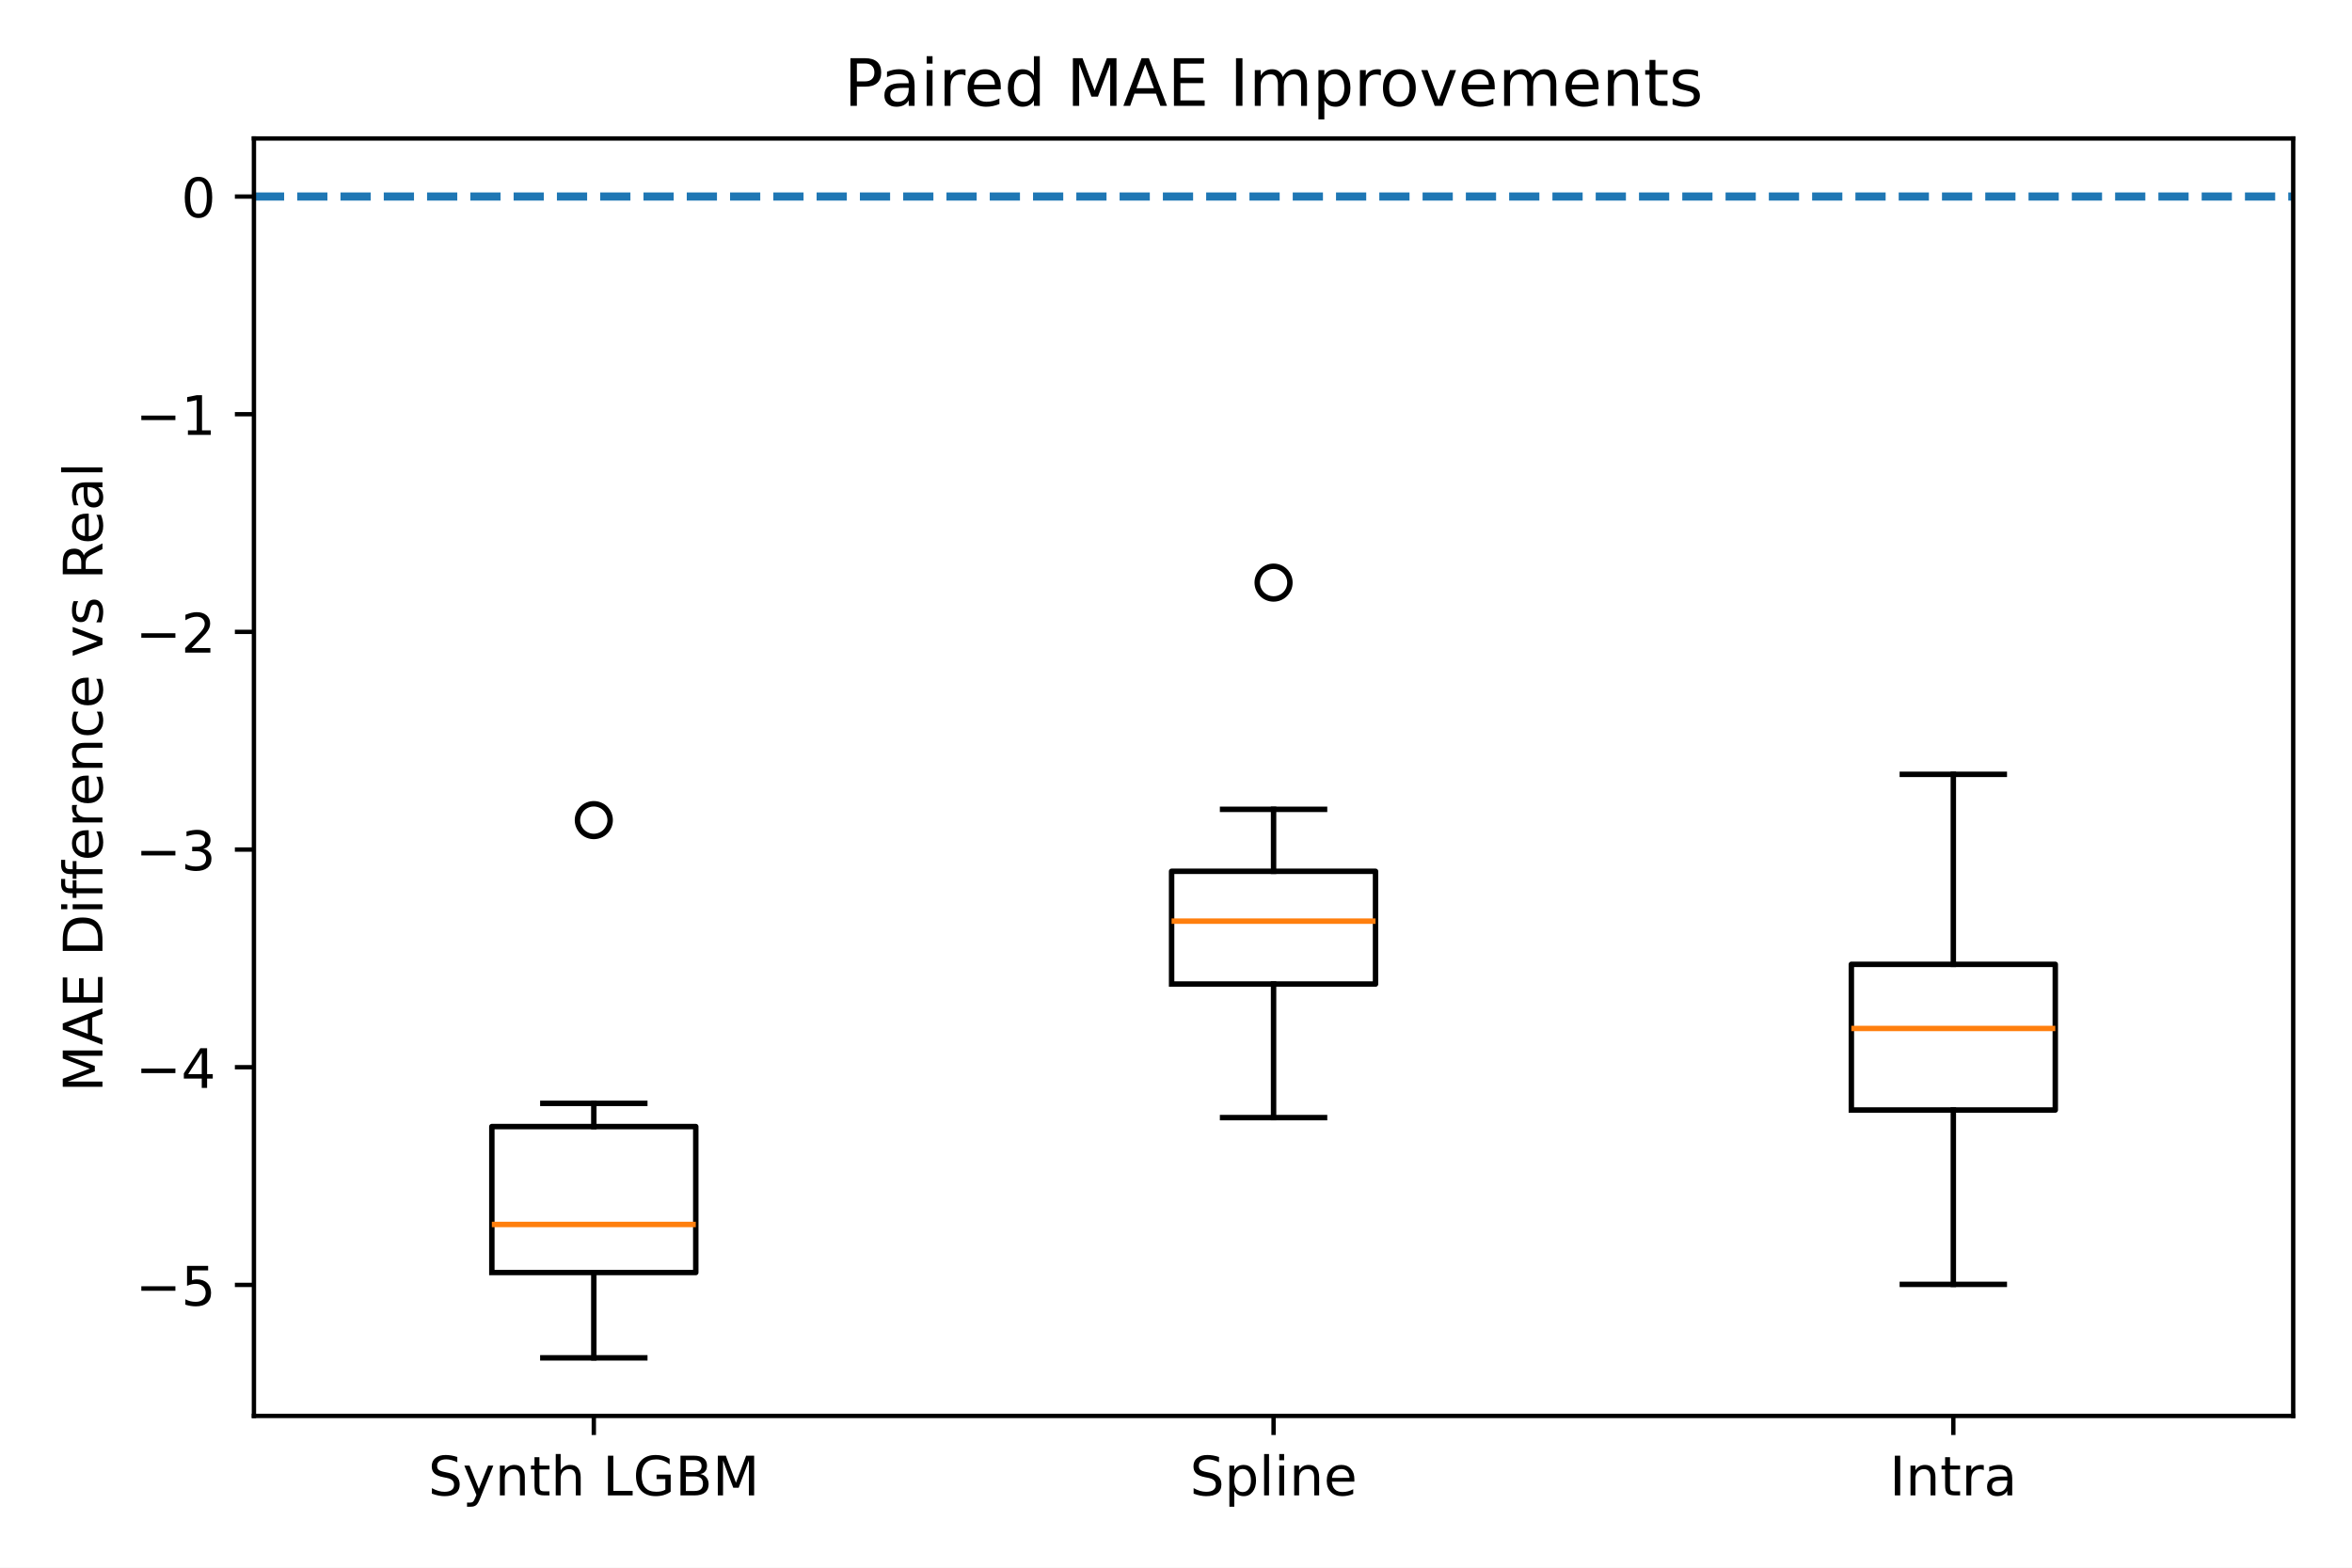
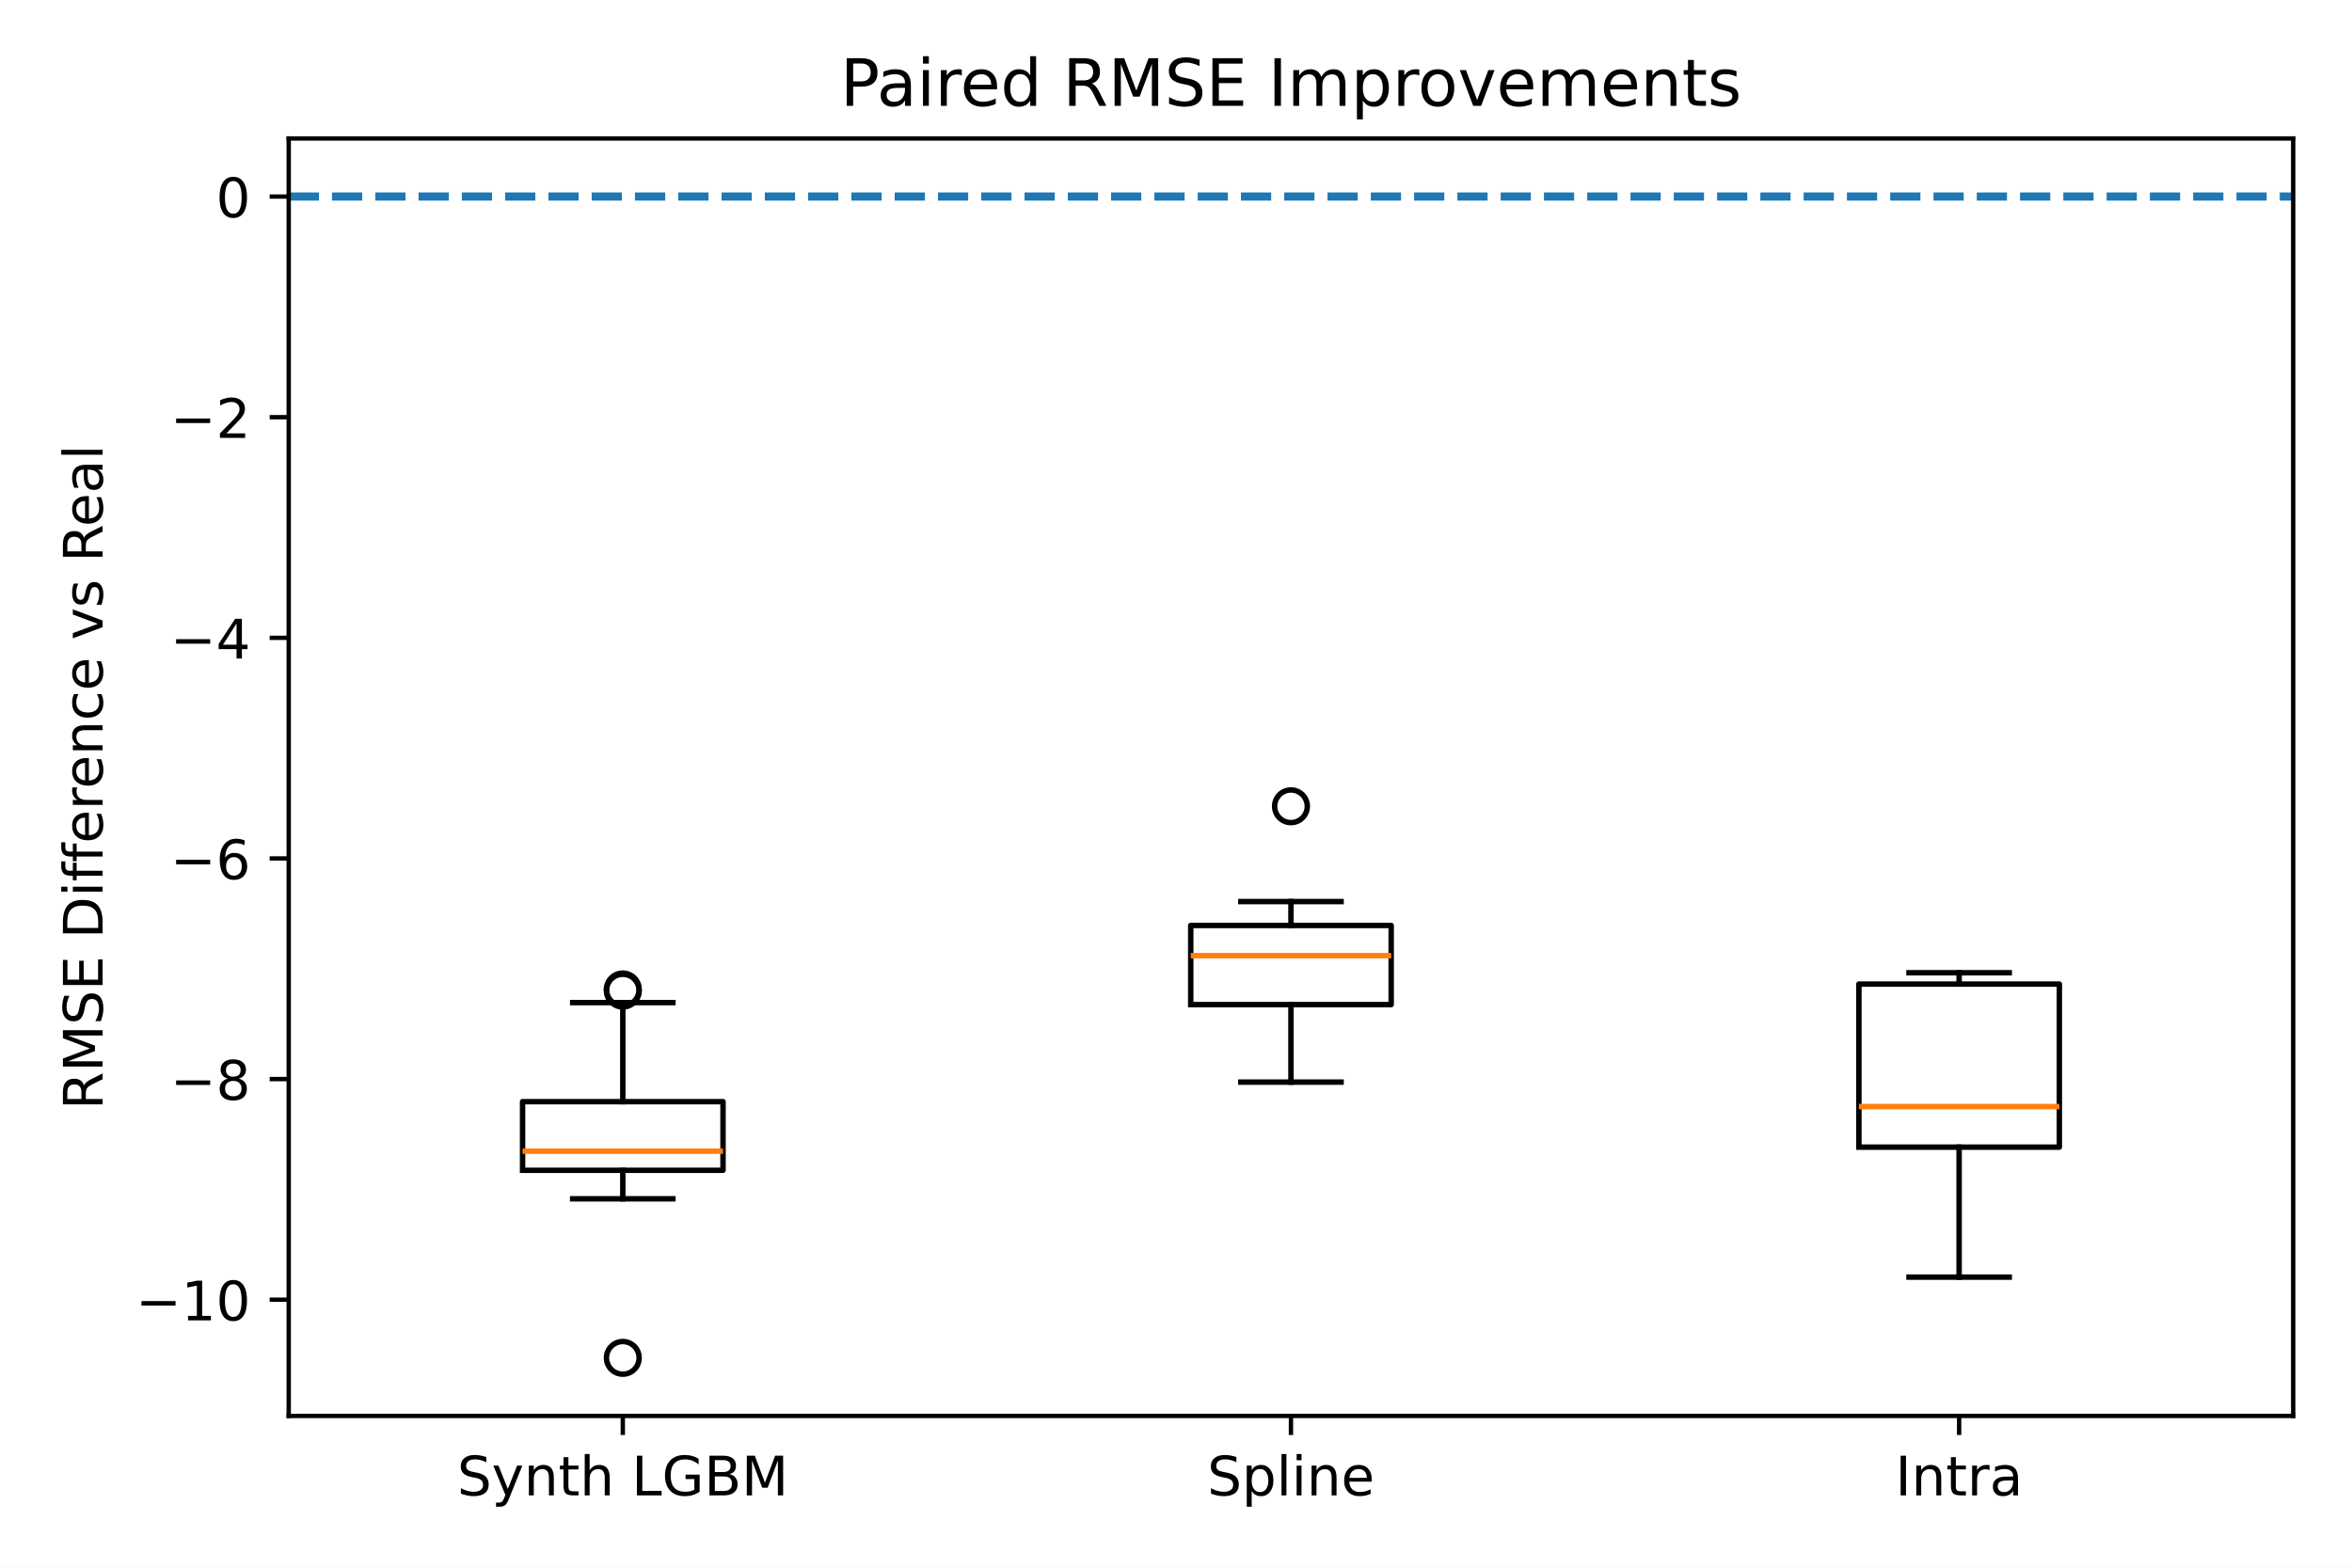
<svg xmlns="http://www.w3.org/2000/svg" xmlns:xlink="http://www.w3.org/1999/xlink" width="432pt" height="288pt" viewBox="0 0 432 288" version="1.1">
  <defs>
    <style type="text/css">*{stroke-linejoin: round; stroke-linecap: butt}</style>
  </defs>
  <g id="figure_1">
    <g id="patch_1">
      <path d="M 0 288  L 432 288  L 432 0  L 0 0  z " style="fill: #ffffff" />
    </g>
    <g id="axes_1">
      <g id="patch_2">
-         <path d="M 46.64 260.12  L 421.2 260.12  L 421.2 25.44  L 46.64 25.44  z " style="fill: #ffffff" />
+         <path d="M 53.03 260.12  L 421.2 260.12  L 421.2 25.44  L 53.03 25.44  z " style="fill: #ffffff" />
      </g>
      <g id="matplotlib.axis_1">
        <g id="xtick_1">
          <g id="line2d_1">
            <defs>
-               <path id="m947a46bafe" d="M 0 0  L 0 3.5  " style="stroke: #000000; stroke-width: 0.8" />
+               <path id="m2f22df4b5d" d="M 0 0  L 0 3.5  " style="stroke: #000000; stroke-width: 0.8" />
            </defs>
            <g>
-               <use xlink:href="#m947a46bafe" x="109.067" y="260.12" style="stroke: #000000; stroke-width: 0.8" />
+               <use xlink:href="#m2f22df4b5d" x="114.392" y="260.12" style="stroke: #000000; stroke-width: 0.8" />
            </g>
          </g>
          <g id="text_1">
-             <g transform="translate(78.64167 274.7184) scale(0.1 -0.1)">
+             <g transform="translate(83.96667 274.7184) scale(0.1 -0.1)">
              <defs>
                <path id="DejaVuSans-53" d="M 3425 4513  L 3425 3897  Q 3066 4069 2747 4153  Q 2428 4238 2131 4238  Q 1616 4238 1336 4038  Q 1056 3838 1056 3469  Q 1056 3159 1242 3001  Q 1428 2844 1947 2747  L 2328 2669  Q 3034 2534 3370 2195  Q 3706 1856 3706 1288  Q 3706 609 3251 259  Q 2797 -91 1919 -91  Q 1588 -91 1214 -16  Q 841 59 441 206  L 441 856  Q 825 641 1194 531  Q 1563 422 1919 422  Q 2459 422 2753 634  Q 3047 847 3047 1241  Q 3047 1584 2836 1778  Q 2625 1972 2144 2069  L 1759 2144  Q 1053 2284 737 2584  Q 422 2884 422 3419  Q 422 4038 858 4394  Q 1294 4750 2059 4750  Q 2388 4750 2728 4690  Q 3069 4631 3425 4513  z " transform="scale(0.015625)" />
                <path id="DejaVuSans-79" d="M 2059 -325  Q 1816 -950 1584 -1140  Q 1353 -1331 966 -1331  L 506 -1331  L 506 -850  L 844 -850  Q 1081 -850 1212 -737  Q 1344 -625 1503 -206  L 1606 56  L 191 3500  L 800 3500  L 1894 763  L 2988 3500  L 3597 3500  L 2059 -325  z " transform="scale(0.015625)" />
                <path id="DejaVuSans-6e" d="M 3513 2113  L 3513 0  L 2938 0  L 2938 2094  Q 2938 2591 2744 2837  Q 2550 3084 2163 3084  Q 1697 3084 1428 2787  Q 1159 2491 1159 1978  L 1159 0  L 581 0  L 581 3500  L 1159 3500  L 1159 2956  Q 1366 3272 1645 3428  Q 1925 3584 2291 3584  Q 2894 3584 3203 3211  Q 3513 2838 3513 2113  z " transform="scale(0.015625)" />
                <path id="DejaVuSans-74" d="M 1172 4494  L 1172 3500  L 2356 3500  L 2356 3053  L 1172 3053  L 1172 1153  Q 1172 725 1289 603  Q 1406 481 1766 481  L 2356 481  L 2356 0  L 1766 0  Q 1100 0 847 248  Q 594 497 594 1153  L 594 3053  L 172 3053  L 172 3500  L 594 3500  L 594 4494  L 1172 4494  z " transform="scale(0.015625)" />
                <path id="DejaVuSans-68" d="M 3513 2113  L 3513 0  L 2938 0  L 2938 2094  Q 2938 2591 2744 2837  Q 2550 3084 2163 3084  Q 1697 3084 1428 2787  Q 1159 2491 1159 1978  L 1159 0  L 581 0  L 581 4863  L 1159 4863  L 1159 2956  Q 1366 3272 1645 3428  Q 1925 3584 2291 3584  Q 2894 3584 3203 3211  Q 3513 2838 3513 2113  z " transform="scale(0.015625)" />
                <path id="DejaVuSans-20" transform="scale(0.015625)" />
                <path id="DejaVuSans-4c" d="M 628 4666  L 1259 4666  L 1259 531  L 3531 531  L 3531 0  L 628 0  L 628 4666  z " transform="scale(0.015625)" />
                <path id="DejaVuSans-47" d="M 3809 666  L 3809 1919  L 2778 1919  L 2778 2438  L 4434 2438  L 4434 434  Q 4069 175 3628 42  Q 3188 -91 2688 -91  Q 1594 -91 976 548  Q 359 1188 359 2328  Q 359 3472 976 4111  Q 1594 4750 2688 4750  Q 3144 4750 3555 4637  Q 3966 4525 4313 4306  L 4313 3634  Q 3963 3931 3569 4081  Q 3175 4231 2741 4231  Q 1884 4231 1454 3753  Q 1025 3275 1025 2328  Q 1025 1384 1454 906  Q 1884 428 2741 428  Q 3075 428 3337 486  Q 3600 544 3809 666  z " transform="scale(0.015625)" />
                <path id="DejaVuSans-42" d="M 1259 2228  L 1259 519  L 2272 519  Q 2781 519 3026 730  Q 3272 941 3272 1375  Q 3272 1813 3026 2020  Q 2781 2228 2272 2228  L 1259 2228  z M 1259 4147  L 1259 2741  L 2194 2741  Q 2656 2741 2882 2914  Q 3109 3088 3109 3444  Q 3109 3797 2882 3972  Q 2656 4147 2194 4147  L 1259 4147  z M 628 4666  L 2241 4666  Q 2963 4666 3353 4366  Q 3744 4066 3744 3513  Q 3744 3084 3544 2831  Q 3344 2578 2956 2516  Q 3422 2416 3680 2098  Q 3938 1781 3938 1306  Q 3938 681 3513 340  Q 3088 0 2303 0  L 628 0  L 628 4666  z " transform="scale(0.015625)" />
                <path id="DejaVuSans-4d" d="M 628 4666  L 1569 4666  L 2759 1491  L 3956 4666  L 4897 4666  L 4897 0  L 4281 0  L 4281 4097  L 3078 897  L 2444 897  L 1241 4097  L 1241 0  L 628 0  L 628 4666  z " transform="scale(0.015625)" />
              </defs>
              <use xlink:href="#DejaVuSans-53" />
              <use xlink:href="#DejaVuSans-79" transform="translate(63.47656 0)" />
              <use xlink:href="#DejaVuSans-6e" transform="translate(122.6562 0)" />
              <use xlink:href="#DejaVuSans-74" transform="translate(186.0352 0)" />
              <use xlink:href="#DejaVuSans-68" transform="translate(225.2441 0)" />
              <use xlink:href="#DejaVuSans-20" transform="translate(288.623 0)" />
              <use xlink:href="#DejaVuSans-4c" transform="translate(320.4102 0)" />
              <use xlink:href="#DejaVuSans-47" transform="translate(376.123 0)" />
              <use xlink:href="#DejaVuSans-42" transform="translate(453.6133 0)" />
              <use xlink:href="#DejaVuSans-4d" transform="translate(522.2168 0)" />
            </g>
          </g>
        </g>
        <g id="xtick_2">
          <g id="line2d_2">
            <g>
-               <use xlink:href="#m947a46bafe" x="233.92" y="260.12" style="stroke: #000000; stroke-width: 0.8" />
+               <use xlink:href="#m2f22df4b5d" x="237.115" y="260.12" style="stroke: #000000; stroke-width: 0.8" />
            </g>
          </g>
          <g id="text_2">
-             <g transform="translate(218.5481 274.7184) scale(0.1 -0.1)">
+             <g transform="translate(221.7431 274.7184) scale(0.1 -0.1)">
              <defs>
                <path id="DejaVuSans-70" d="M 1159 525  L 1159 -1331  L 581 -1331  L 581 3500  L 1159 3500  L 1159 2969  Q 1341 3281 1617 3432  Q 1894 3584 2278 3584  Q 2916 3584 3314 3078  Q 3713 2572 3713 1747  Q 3713 922 3314 415  Q 2916 -91 2278 -91  Q 1894 -91 1617 61  Q 1341 213 1159 525  z M 3116 1747  Q 3116 2381 2855 2742  Q 2594 3103 2138 3103  Q 1681 3103 1420 2742  Q 1159 2381 1159 1747  Q 1159 1113 1420 752  Q 1681 391 2138 391  Q 2594 391 2855 752  Q 3116 1113 3116 1747  z " transform="scale(0.015625)" />
                <path id="DejaVuSans-6c" d="M 603 4863  L 1178 4863  L 1178 0  L 603 0  L 603 4863  z " transform="scale(0.015625)" />
                <path id="DejaVuSans-69" d="M 603 3500  L 1178 3500  L 1178 0  L 603 0  L 603 3500  z M 603 4863  L 1178 4863  L 1178 4134  L 603 4134  L 603 4863  z " transform="scale(0.015625)" />
                <path id="DejaVuSans-65" d="M 3597 1894  L 3597 1613  L 953 1613  Q 991 1019 1311 708  Q 1631 397 2203 397  Q 2534 397 2845 478  Q 3156 559 3463 722  L 3463 178  Q 3153 47 2828 -22  Q 2503 -91 2169 -91  Q 1331 -91 842 396  Q 353 884 353 1716  Q 353 2575 817 3079  Q 1281 3584 2069 3584  Q 2775 3584 3186 3129  Q 3597 2675 3597 1894  z M 3022 2063  Q 3016 2534 2758 2815  Q 2500 3097 2075 3097  Q 1594 3097 1305 2825  Q 1016 2553 972 2059  L 3022 2063  z " transform="scale(0.015625)" />
              </defs>
              <use xlink:href="#DejaVuSans-53" />
              <use xlink:href="#DejaVuSans-70" transform="translate(63.47656 0)" />
              <use xlink:href="#DejaVuSans-6c" transform="translate(126.9531 0)" />
              <use xlink:href="#DejaVuSans-69" transform="translate(154.7363 0)" />
              <use xlink:href="#DejaVuSans-6e" transform="translate(182.5195 0)" />
              <use xlink:href="#DejaVuSans-65" transform="translate(245.8984 0)" />
            </g>
          </g>
        </g>
        <g id="xtick_3">
          <g id="line2d_3">
            <g>
-               <use xlink:href="#m947a46bafe" x="358.773" y="260.12" style="stroke: #000000; stroke-width: 0.8" />
+               <use xlink:href="#m2f22df4b5d" x="359.838" y="260.12" style="stroke: #000000; stroke-width: 0.8" />
            </g>
          </g>
          <g id="text_3">
-             <g transform="translate(347.0499 274.7184) scale(0.1 -0.1)">
+             <g transform="translate(348.1149 274.7184) scale(0.1 -0.1)">
              <defs>
                <path id="DejaVuSans-49" d="M 628 4666  L 1259 4666  L 1259 0  L 628 0  L 628 4666  z " transform="scale(0.015625)" />
                <path id="DejaVuSans-72" d="M 2631 2963  Q 2534 3019 2420 3045  Q 2306 3072 2169 3072  Q 1681 3072 1420 2755  Q 1159 2438 1159 1844  L 1159 0  L 581 0  L 581 3500  L 1159 3500  L 1159 2956  Q 1341 3275 1631 3429  Q 1922 3584 2338 3584  Q 2397 3584 2469 3576  Q 2541 3569 2628 3553  L 2631 2963  z " transform="scale(0.015625)" />
                <path id="DejaVuSans-61" d="M 2194 1759  Q 1497 1759 1228 1600  Q 959 1441 959 1056  Q 959 750 1161 570  Q 1363 391 1709 391  Q 2188 391 2477 730  Q 2766 1069 2766 1631  L 2766 1759  L 2194 1759  z M 3341 1997  L 3341 0  L 2766 0  L 2766 531  Q 2569 213 2275 61  Q 1981 -91 1556 -91  Q 1019 -91 701 211  Q 384 513 384 1019  Q 384 1609 779 1909  Q 1175 2209 1959 2209  L 2766 2209  L 2766 2266  Q 2766 2663 2505 2880  Q 2244 3097 1772 3097  Q 1472 3097 1187 3025  Q 903 2953 641 2809  L 641 3341  Q 956 3463 1253 3523  Q 1550 3584 1831 3584  Q 2591 3584 2966 3190  Q 3341 2797 3341 1997  z " transform="scale(0.015625)" />
              </defs>
              <use xlink:href="#DejaVuSans-49" />
              <use xlink:href="#DejaVuSans-6e" transform="translate(29.49219 0)" />
              <use xlink:href="#DejaVuSans-74" transform="translate(92.87109 0)" />
              <use xlink:href="#DejaVuSans-72" transform="translate(132.0801 0)" />
              <use xlink:href="#DejaVuSans-61" transform="translate(173.1934 0)" />
            </g>
          </g>
        </g>
      </g>
      <g id="matplotlib.axis_2">
        <g id="ytick_1">
          <g id="line2d_4">
            <defs>
-               <path id="md0a0fedce1" d="M 0 0  L -3.5 0  " style="stroke: #000000; stroke-width: 0.8" />
+               <path id="m2a7c231e52" d="M 0 0  L -3.5 0  " style="stroke: #000000; stroke-width: 0.8" />
            </defs>
            <g>
-               <use xlink:href="#md0a0fedce1" x="46.64" y="236.049" style="stroke: #000000; stroke-width: 0.8" />
+               <use xlink:href="#m2a7c231e52" x="53.03" y="238.77" style="stroke: #000000; stroke-width: 0.8" />
            </g>
          </g>
          <g id="text_4">
-             <g transform="translate(24.89781 239.8486) scale(0.1 -0.1)">
+             <g transform="translate(24.92531 242.5696) scale(0.1 -0.1)">
              <defs>
                <path id="DejaVuSans-2212" d="M 678 2272  L 4684 2272  L 4684 1741  L 678 1741  L 678 2272  z " transform="scale(0.015625)" />
-                 <path id="DejaVuSans-35" d="M 691 4666  L 3169 4666  L 3169 4134  L 1269 4134  L 1269 2991  Q 1406 3038 1543 3061  Q 1681 3084 1819 3084  Q 2600 3084 3056 2656  Q 3513 2228 3513 1497  Q 3513 744 3044 326  Q 2575 -91 1722 -91  Q 1428 -91 1123 -41  Q 819 9 494 109  L 494 744  Q 775 591 1075 516  Q 1375 441 1709 441  Q 2250 441 2565 725  Q 2881 1009 2881 1497  Q 2881 1984 2565 2268  Q 2250 2553 1709 2553  Q 1456 2553 1204 2497  Q 953 2441 691 2322  L 691 4666  z " transform="scale(0.015625)" />
-               </defs>
-               <use xlink:href="#DejaVuSans-2212" />
-               <use xlink:href="#DejaVuSans-35" transform="translate(83.78906 0)" />
+                 <path id="DejaVuSans-31" d="M 794 531  L 1825 531  L 1825 4091  L 703 3866  L 703 4441  L 1819 4666  L 2450 4666  L 2450 531  L 3481 531  L 3481 0  L 794 0  L 794 531  z " transform="scale(0.015625)" />
+                 <path id="DejaVuSans-30" d="M 2034 4250  Q 1547 4250 1301 3770  Q 1056 3291 1056 2328  Q 1056 1369 1301 889  Q 1547 409 2034 409  Q 2525 409 2770 889  Q 3016 1369 3016 2328  Q 3016 3291 2770 3770  Q 2525 4250 2034 4250  z M 2034 4750  Q 2819 4750 3233 4129  Q 3647 3509 3647 2328  Q 3647 1150 3233 529  Q 2819 -91 2034 -91  Q 1250 -91 836 529  Q 422 1150 422 2328  Q 422 3509 836 4129  Q 1250 4750 2034 4750  z " transform="scale(0.015625)" />
+               </defs>
+               <use xlink:href="#DejaVuSans-2212" />
+               <use xlink:href="#DejaVuSans-31" transform="translate(83.78906 0)" />
+               <use xlink:href="#DejaVuSans-30" transform="translate(147.4121 0)" />
            </g>
          </g>
        </g>
        <g id="ytick_2">
          <g id="line2d_5">
            <g>
-               <use xlink:href="#md0a0fedce1" x="46.64" y="196.061" style="stroke: #000000; stroke-width: 0.8" />
+               <use xlink:href="#m2a7c231e52" x="53.03" y="198.238" style="stroke: #000000; stroke-width: 0.8" />
            </g>
          </g>
          <g id="text_5">
-             <g transform="translate(24.89781 199.8602) scale(0.1 -0.1)">
-               <defs>
-                 <path id="DejaVuSans-34" d="M 2419 4116  L 825 1625  L 2419 1625  L 2419 4116  z M 2253 4666  L 3047 4666  L 3047 1625  L 3713 1625  L 3713 1100  L 3047 1100  L 3047 0  L 2419 0  L 2419 1100  L 313 1100  L 313 1709  L 2253 4666  z " transform="scale(0.015625)" />
-               </defs>
-               <use xlink:href="#DejaVuSans-2212" />
-               <use xlink:href="#DejaVuSans-34" transform="translate(83.78906 0)" />
+             <g transform="translate(31.28781 202.037) scale(0.1 -0.1)">
+               <defs>
+                 <path id="DejaVuSans-38" d="M 2034 2216  Q 1584 2216 1326 1975  Q 1069 1734 1069 1313  Q 1069 891 1326 650  Q 1584 409 2034 409  Q 2484 409 2743 651  Q 3003 894 3003 1313  Q 3003 1734 2745 1975  Q 2488 2216 2034 2216  z M 1403 2484  Q 997 2584 770 2862  Q 544 3141 544 3541  Q 544 4100 942 4425  Q 1341 4750 2034 4750  Q 2731 4750 3128 4425  Q 3525 4100 3525 3541  Q 3525 3141 3298 2862  Q 3072 2584 2669 2484  Q 3125 2378 3379 2068  Q 3634 1759 3634 1313  Q 3634 634 3220 271  Q 2806 -91 2034 -91  Q 1263 -91 848 271  Q 434 634 434 1313  Q 434 1759 690 2068  Q 947 2378 1403 2484  z M 1172 3481  Q 1172 3119 1398 2916  Q 1625 2713 2034 2713  Q 2441 2713 2670 2916  Q 2900 3119 2900 3481  Q 2900 3844 2670 4047  Q 2441 4250 2034 4250  Q 1625 4250 1398 4047  Q 1172 3844 1172 3481  z " transform="scale(0.015625)" />
+               </defs>
+               <use xlink:href="#DejaVuSans-2212" />
+               <use xlink:href="#DejaVuSans-38" transform="translate(83.78906 0)" />
            </g>
          </g>
        </g>
        <g id="ytick_3">
          <g id="line2d_6">
            <g>
-               <use xlink:href="#md0a0fedce1" x="46.64" y="156.073" style="stroke: #000000; stroke-width: 0.8" />
+               <use xlink:href="#m2a7c231e52" x="53.03" y="157.705" style="stroke: #000000; stroke-width: 0.8" />
            </g>
          </g>
          <g id="text_6">
-             <g transform="translate(24.89781 159.8717) scale(0.1 -0.1)">
-               <defs>
-                 <path id="DejaVuSans-33" d="M 2597 2516  Q 3050 2419 3304 2112  Q 3559 1806 3559 1356  Q 3559 666 3084 287  Q 2609 -91 1734 -91  Q 1441 -91 1130 -33  Q 819 25 488 141  L 488 750  Q 750 597 1062 519  Q 1375 441 1716 441  Q 2309 441 2620 675  Q 2931 909 2931 1356  Q 2931 1769 2642 2001  Q 2353 2234 1838 2234  L 1294 2234  L 1294 2753  L 1863 2753  Q 2328 2753 2575 2939  Q 2822 3125 2822 3475  Q 2822 3834 2567 4026  Q 2313 4219 1838 4219  Q 1578 4219 1281 4162  Q 984 4106 628 3988  L 628 4550  Q 988 4650 1302 4700  Q 1616 4750 1894 4750  Q 2613 4750 3031 4423  Q 3450 4097 3450 3541  Q 3450 3153 3228 2886  Q 3006 2619 2597 2516  z " transform="scale(0.015625)" />
-               </defs>
-               <use xlink:href="#DejaVuSans-2212" />
-               <use xlink:href="#DejaVuSans-33" transform="translate(83.78906 0)" />
+             <g transform="translate(31.28781 161.5044) scale(0.1 -0.1)">
+               <defs>
+                 <path id="DejaVuSans-36" d="M 2113 2584  Q 1688 2584 1439 2293  Q 1191 2003 1191 1497  Q 1191 994 1439 701  Q 1688 409 2113 409  Q 2538 409 2786 701  Q 3034 994 3034 1497  Q 3034 2003 2786 2293  Q 2538 2584 2113 2584  z M 3366 4563  L 3366 3988  Q 3128 4100 2886 4159  Q 2644 4219 2406 4219  Q 1781 4219 1451 3797  Q 1122 3375 1075 2522  Q 1259 2794 1537 2939  Q 1816 3084 2150 3084  Q 2853 3084 3261 2657  Q 3669 2231 3669 1497  Q 3669 778 3244 343  Q 2819 -91 2113 -91  Q 1303 -91 875 529  Q 447 1150 447 2328  Q 447 3434 972 4092  Q 1497 4750 2381 4750  Q 2619 4750 2861 4703  Q 3103 4656 3366 4563  z " transform="scale(0.015625)" />
+               </defs>
+               <use xlink:href="#DejaVuSans-2212" />
+               <use xlink:href="#DejaVuSans-36" transform="translate(83.78906 0)" />
            </g>
          </g>
        </g>
        <g id="ytick_4">
          <g id="line2d_7">
            <g>
-               <use xlink:href="#md0a0fedce1" x="46.64" y="116.084" style="stroke: #000000; stroke-width: 0.8" />
+               <use xlink:href="#m2a7c231e52" x="53.03" y="117.173" style="stroke: #000000; stroke-width: 0.8" />
            </g>
          </g>
          <g id="text_7">
-             <g transform="translate(24.89781 119.8833) scale(0.1 -0.1)">
-               <defs>
-                 <path id="DejaVuSans-32" d="M 1228 531  L 3431 531  L 3431 0  L 469 0  L 469 531  Q 828 903 1448 1529  Q 2069 2156 2228 2338  Q 2531 2678 2651 2914  Q 2772 3150 2772 3378  Q 2772 3750 2511 3984  Q 2250 4219 1831 4219  Q 1534 4219 1204 4116  Q 875 4013 500 3803  L 500 4441  Q 881 4594 1212 4672  Q 1544 4750 1819 4750  Q 2544 4750 2975 4387  Q 3406 4025 3406 3419  Q 3406 3131 3298 2873  Q 3191 2616 2906 2266  Q 2828 2175 2409 1742  Q 1991 1309 1228 531  z " transform="scale(0.015625)" />
-               </defs>
-               <use xlink:href="#DejaVuSans-2212" />
-               <use xlink:href="#DejaVuSans-32" transform="translate(83.78906 0)" />
+             <g transform="translate(31.28781 120.9717) scale(0.1 -0.1)">
+               <defs>
+                 <path id="DejaVuSans-34" d="M 2419 4116  L 825 1625  L 2419 1625  L 2419 4116  z M 2253 4666  L 3047 4666  L 3047 1625  L 3713 1625  L 3713 1100  L 3047 1100  L 3047 0  L 2419 0  L 2419 1100  L 313 1100  L 313 1709  L 2253 4666  z " transform="scale(0.015625)" />
+               </defs>
+               <use xlink:href="#DejaVuSans-2212" />
+               <use xlink:href="#DejaVuSans-34" transform="translate(83.78906 0)" />
            </g>
          </g>
        </g>
        <g id="ytick_5">
          <g id="line2d_8">
            <g>
-               <use xlink:href="#md0a0fedce1" x="46.64" y="76.096" style="stroke: #000000; stroke-width: 0.8" />
+               <use xlink:href="#m2a7c231e52" x="53.03" y="76.64" style="stroke: #000000; stroke-width: 0.8" />
            </g>
          </g>
          <g id="text_8">
-             <g transform="translate(24.89781 79.89491) scale(0.1 -0.1)">
-               <defs>
-                 <path id="DejaVuSans-31" d="M 794 531  L 1825 531  L 1825 4091  L 703 3866  L 703 4441  L 1819 4666  L 2450 4666  L 2450 531  L 3481 531  L 3481 0  L 794 0  L 794 531  z " transform="scale(0.015625)" />
-               </defs>
-               <use xlink:href="#DejaVuSans-2212" />
-               <use xlink:href="#DejaVuSans-31" transform="translate(83.78906 0)" />
+             <g transform="translate(31.28781 80.43912) scale(0.1 -0.1)">
+               <defs>
+                 <path id="DejaVuSans-32" d="M 1228 531  L 3431 531  L 3431 0  L 469 0  L 469 531  Q 828 903 1448 1529  Q 2069 2156 2228 2338  Q 2531 2678 2651 2914  Q 2772 3150 2772 3378  Q 2772 3750 2511 3984  Q 2250 4219 1831 4219  Q 1534 4219 1204 4116  Q 875 4013 500 3803  L 500 4441  Q 881 4594 1212 4672  Q 1544 4750 1819 4750  Q 2544 4750 2975 4387  Q 3406 4025 3406 3419  Q 3406 3131 3298 2873  Q 3191 2616 2906 2266  Q 2828 2175 2409 1742  Q 1991 1309 1228 531  z " transform="scale(0.015625)" />
+               </defs>
+               <use xlink:href="#DejaVuSans-2212" />
+               <use xlink:href="#DejaVuSans-32" transform="translate(83.78906 0)" />
            </g>
          </g>
        </g>
        <g id="ytick_6">
          <g id="line2d_9">
            <g>
-               <use xlink:href="#md0a0fedce1" x="46.64" y="36.107" style="stroke: #000000; stroke-width: 0.8" />
+               <use xlink:href="#m2a7c231e52" x="53.03" y="36.107" style="stroke: #000000; stroke-width: 0.8" />
            </g>
          </g>
          <g id="text_9">
-             <g transform="translate(33.2775 39.90649) scale(0.1 -0.1)">
-               <defs>
-                 <path id="DejaVuSans-30" d="M 2034 4250  Q 1547 4250 1301 3770  Q 1056 3291 1056 2328  Q 1056 1369 1301 889  Q 1547 409 2034 409  Q 2525 409 2770 889  Q 3016 1369 3016 2328  Q 3016 3291 2770 3770  Q 2525 4250 2034 4250  z M 2034 4750  Q 2819 4750 3233 4129  Q 3647 3509 3647 2328  Q 3647 1150 3233 529  Q 2819 -91 2034 -91  Q 1250 -91 836 529  Q 422 1150 422 2328  Q 422 3509 836 4129  Q 1250 4750 2034 4750  z " transform="scale(0.015625)" />
-               </defs>
+             <g transform="translate(39.6675 39.90649) scale(0.1 -0.1)">
              <use xlink:href="#DejaVuSans-30" />
            </g>
          </g>
        </g>
        <g id="text_10">
-           <g transform="translate(18.81812 200.6339) rotate(-90) scale(0.1 -0.1)">
+           <g transform="translate(18.84562 203.862) rotate(-90) scale(0.1 -0.1)">
            <defs>
-               <path id="DejaVuSans-41" d="M 2188 4044  L 1331 1722  L 3047 1722  L 2188 4044  z M 1831 4666  L 2547 4666  L 4325 0  L 3669 0  L 3244 1197  L 1141 1197  L 716 0  L 50 0  L 1831 4666  z " transform="scale(0.015625)" />
+               <path id="DejaVuSans-52" d="M 2841 2188  Q 3044 2119 3236 1894  Q 3428 1669 3622 1275  L 4263 0  L 3584 0  L 2988 1197  Q 2756 1666 2539 1819  Q 2322 1972 1947 1972  L 1259 1972  L 1259 0  L 628 0  L 628 4666  L 2053 4666  Q 2853 4666 3247 4331  Q 3641 3997 3641 3322  Q 3641 2881 3436 2590  Q 3231 2300 2841 2188  z M 1259 4147  L 1259 2491  L 2053 2491  Q 2509 2491 2742 2702  Q 2975 2913 2975 3322  Q 2975 3731 2742 3939  Q 2509 4147 2053 4147  L 1259 4147  z " transform="scale(0.015625)" />
              <path id="DejaVuSans-45" d="M 628 4666  L 3578 4666  L 3578 4134  L 1259 4134  L 1259 2753  L 3481 2753  L 3481 2222  L 1259 2222  L 1259 531  L 3634 531  L 3634 0  L 628 0  L 628 4666  z " transform="scale(0.015625)" />
              <path id="DejaVuSans-44" d="M 1259 4147  L 1259 519  L 2022 519  Q 2988 519 3436 956  Q 3884 1394 3884 2338  Q 3884 3275 3436 3711  Q 2988 4147 2022 4147  L 1259 4147  z M 628 4666  L 1925 4666  Q 3281 4666 3915 4102  Q 4550 3538 4550 2338  Q 4550 1131 3912 565  Q 3275 0 1925 0  L 628 0  L 628 4666  z " transform="scale(0.015625)" />
              <path id="DejaVuSans-66" d="M 2375 4863  L 2375 4384  L 1825 4384  Q 1516 4384 1395 4259  Q 1275 4134 1275 3809  L 1275 3500  L 2222 3500  L 2222 3053  L 1275 3053  L 1275 0  L 697 0  L 697 3053  L 147 3053  L 147 3500  L 697 3500  L 697 3744  Q 697 4328 969 4595  Q 1241 4863 1831 4863  L 2375 4863  z " transform="scale(0.015625)" />
              <path id="DejaVuSans-63" d="M 3122 3366  L 3122 2828  Q 2878 2963 2633 3030  Q 2388 3097 2138 3097  Q 1578 3097 1268 2742  Q 959 2388 959 1747  Q 959 1106 1268 751  Q 1578 397 2138 397  Q 2388 397 2633 464  Q 2878 531 3122 666  L 3122 134  Q 2881 22 2623 -34  Q 2366 -91 2075 -91  Q 1284 -91 818 406  Q 353 903 353 1747  Q 353 2603 823 3093  Q 1294 3584 2113 3584  Q 2378 3584 2631 3529  Q 2884 3475 3122 3366  z " transform="scale(0.015625)" />
              <path id="DejaVuSans-76" d="M 191 3500  L 800 3500  L 1894 563  L 2988 3500  L 3597 3500  L 2284 0  L 1503 0  L 191 3500  z " transform="scale(0.015625)" />
              <path id="DejaVuSans-73" d="M 2834 3397  L 2834 2853  Q 2591 2978 2328 3040  Q 2066 3103 1784 3103  Q 1356 3103 1142 2972  Q 928 2841 928 2578  Q 928 2378 1081 2264  Q 1234 2150 1697 2047  L 1894 2003  Q 2506 1872 2764 1633  Q 3022 1394 3022 966  Q 3022 478 2636 193  Q 2250 -91 1575 -91  Q 1294 -91 989 -36  Q 684 19 347 128  L 347 722  Q 666 556 975 473  Q 1284 391 1588 391  Q 1994 391 2212 530  Q 2431 669 2431 922  Q 2431 1156 2273 1281  Q 2116 1406 1581 1522  L 1381 1569  Q 847 1681 609 1914  Q 372 2147 372 2553  Q 372 3047 722 3315  Q 1072 3584 1716 3584  Q 2034 3584 2315 3537  Q 2597 3491 2834 3397  z " transform="scale(0.015625)" />
-               <path id="DejaVuSans-52" d="M 2841 2188  Q 3044 2119 3236 1894  Q 3428 1669 3622 1275  L 4263 0  L 3584 0  L 2988 1197  Q 2756 1666 2539 1819  Q 2322 1972 1947 1972  L 1259 1972  L 1259 0  L 628 0  L 628 4666  L 2053 4666  Q 2853 4666 3247 4331  Q 3641 3997 3641 3322  Q 3641 2881 3436 2590  Q 3231 2300 2841 2188  z M 1259 4147  L 1259 2491  L 2053 2491  Q 2509 2491 2742 2702  Q 2975 2913 2975 3322  Q 2975 3731 2742 3939  Q 2509 4147 2053 4147  L 1259 4147  z " transform="scale(0.015625)" />
            </defs>
-             <use xlink:href="#DejaVuSans-4d" />
-             <use xlink:href="#DejaVuSans-41" transform="translate(86.2793 0)" />
-             <use xlink:href="#DejaVuSans-45" transform="translate(154.6875 0)" />
-             <use xlink:href="#DejaVuSans-20" transform="translate(217.8711 0)" />
-             <use xlink:href="#DejaVuSans-44" transform="translate(249.6582 0)" />
-             <use xlink:href="#DejaVuSans-69" transform="translate(326.6602 0)" />
-             <use xlink:href="#DejaVuSans-66" transform="translate(354.4434 0)" />
-             <use xlink:href="#DejaVuSans-66" transform="translate(389.6484 0)" />
-             <use xlink:href="#DejaVuSans-65" transform="translate(424.8535 0)" />
-             <use xlink:href="#DejaVuSans-72" transform="translate(486.377 0)" />
-             <use xlink:href="#DejaVuSans-65" transform="translate(525.2402 0)" />
-             <use xlink:href="#DejaVuSans-6e" transform="translate(586.7637 0)" />
-             <use xlink:href="#DejaVuSans-63" transform="translate(650.1426 0)" />
-             <use xlink:href="#DejaVuSans-65" transform="translate(705.123 0)" />
-             <use xlink:href="#DejaVuSans-20" transform="translate(766.6465 0)" />
-             <use xlink:href="#DejaVuSans-76" transform="translate(798.4336 0)" />
-             <use xlink:href="#DejaVuSans-73" transform="translate(857.6133 0)" />
-             <use xlink:href="#DejaVuSans-20" transform="translate(909.7129 0)" />
-             <use xlink:href="#DejaVuSans-52" transform="translate(941.5 0)" />
-             <use xlink:href="#DejaVuSans-65" transform="translate(1006.482 0)" />
-             <use xlink:href="#DejaVuSans-61" transform="translate(1068.006 0)" />
-             <use xlink:href="#DejaVuSans-6c" transform="translate(1129.285 0)" />
+             <use xlink:href="#DejaVuSans-52" />
+             <use xlink:href="#DejaVuSans-4d" transform="translate(69.48242 0)" />
+             <use xlink:href="#DejaVuSans-53" transform="translate(155.7617 0)" />
+             <use xlink:href="#DejaVuSans-45" transform="translate(219.2383 0)" />
+             <use xlink:href="#DejaVuSans-20" transform="translate(282.4219 0)" />
+             <use xlink:href="#DejaVuSans-44" transform="translate(314.209 0)" />
+             <use xlink:href="#DejaVuSans-69" transform="translate(391.2109 0)" />
+             <use xlink:href="#DejaVuSans-66" transform="translate(418.9941 0)" />
+             <use xlink:href="#DejaVuSans-66" transform="translate(454.1992 0)" />
+             <use xlink:href="#DejaVuSans-65" transform="translate(489.4043 0)" />
+             <use xlink:href="#DejaVuSans-72" transform="translate(550.9277 0)" />
+             <use xlink:href="#DejaVuSans-65" transform="translate(589.791 0)" />
+             <use xlink:href="#DejaVuSans-6e" transform="translate(651.3145 0)" />
+             <use xlink:href="#DejaVuSans-63" transform="translate(714.6934 0)" />
+             <use xlink:href="#DejaVuSans-65" transform="translate(769.6738 0)" />
+             <use xlink:href="#DejaVuSans-20" transform="translate(831.1973 0)" />
+             <use xlink:href="#DejaVuSans-76" transform="translate(862.9844 0)" />
+             <use xlink:href="#DejaVuSans-73" transform="translate(922.1641 0)" />
+             <use xlink:href="#DejaVuSans-20" transform="translate(974.2637 0)" />
+             <use xlink:href="#DejaVuSans-52" transform="translate(1006.051 0)" />
+             <use xlink:href="#DejaVuSans-65" transform="translate(1071.033 0)" />
+             <use xlink:href="#DejaVuSans-61" transform="translate(1132.557 0)" />
+             <use xlink:href="#DejaVuSans-6c" transform="translate(1193.836 0)" />
          </g>
        </g>
      </g>
      <g id="line2d_10">
-         <path d="M 90.339 233.775  L 127.795 233.775  L 127.795 206.962  L 90.339 206.962  L 90.339 233.775  " clip-path="url(#pbab7f65045)" style="fill: none; stroke: #000000; stroke-linecap: square" />
+         <path d="M 95.983 214.998  L 132.8 214.998  L 132.8 202.385  L 95.983 202.385  L 95.983 214.998  " clip-path="url(#pab49ba40a3)" style="fill: none; stroke: #000000; stroke-linecap: square" />
      </g>
      <g id="line2d_11">
-         <path d="M 109.067 233.775  L 109.067 249.453  " clip-path="url(#pbab7f65045)" style="fill: none; stroke: #000000; stroke-linecap: square" />
+         <path d="M 114.392 214.998  L 114.392 220.237  " clip-path="url(#pab49ba40a3)" style="fill: none; stroke: #000000; stroke-linecap: square" />
      </g>
      <g id="line2d_12">
-         <path d="M 109.067 206.962  L 109.067 202.7  " clip-path="url(#pbab7f65045)" style="fill: none; stroke: #000000; stroke-linecap: square" />
+         <path d="M 114.392 202.385  L 114.392 184.19  " clip-path="url(#pab49ba40a3)" style="fill: none; stroke: #000000; stroke-linecap: square" />
      </g>
      <g id="line2d_13">
-         <path d="M 99.703 249.453  L 118.431 249.453  " clip-path="url(#pbab7f65045)" style="fill: none; stroke: #000000; stroke-linecap: square" />
+         <path d="M 105.187 220.237  L 123.596 220.237  " clip-path="url(#pab49ba40a3)" style="fill: none; stroke: #000000; stroke-linecap: square" />
      </g>
      <g id="line2d_14">
-         <path d="M 99.703 202.7  L 118.431 202.7  " clip-path="url(#pbab7f65045)" style="fill: none; stroke: #000000; stroke-linecap: square" />
+         <path d="M 105.187 184.19  L 123.596 184.19  " clip-path="url(#pab49ba40a3)" style="fill: none; stroke: #000000; stroke-linecap: square" />
      </g>
      <g id="line2d_15">
        <defs>
-           <path id="m32b4acc42d" d="M 0 3  C 0.796 3 1.559 2.684 2.121 2.121  C 2.684 1.559 3 0.796 3 0  C 3 -0.796 2.684 -1.559 2.121 -2.121  C 1.559 -2.684 0.796 -3 0 -3  C -0.796 -3 -1.559 -2.684 -2.121 -2.121  C -2.684 -1.559 -3 -0.796 -3 0  C -3 0.796 -2.684 1.559 -2.121 2.121  C -1.559 2.684 -0.796 3 0 3  z " style="stroke: #000000" />
+           <path id="m1d40956211" d="M 0 3  C 0.796 3 1.559 2.684 2.121 2.121  C 2.684 1.559 3 0.796 3 0  C 3 -0.796 2.684 -1.559 2.121 -2.121  C 1.559 -2.684 0.796 -3 0 -3  C -0.796 -3 -1.559 -2.684 -2.121 -2.121  C -2.684 -1.559 -3 -0.796 -3 0  C -3 0.796 -2.684 1.559 -2.121 2.121  C -1.559 2.684 -0.796 3 0 3  z " style="stroke: #000000" />
        </defs>
-         <g clip-path="url(#pbab7f65045)">
-           <use xlink:href="#m32b4acc42d" x="109.067" y="150.663" style="fill-opacity: 0; stroke: #000000" />
+         <g clip-path="url(#pab49ba40a3)">
+           <use xlink:href="#m1d40956211" x="114.392" y="249.453" style="fill-opacity: 0; stroke: #000000" />
+           <use xlink:href="#m1d40956211" x="114.392" y="181.992" style="fill-opacity: 0; stroke: #000000" />
+           <use xlink:href="#m1d40956211" x="114.392" y="181.769" style="fill-opacity: 0; stroke: #000000" />
        </g>
      </g>
      <g id="line2d_16">
-         <path d="M 215.192 180.781  L 252.648 180.781  L 252.648 160.068  L 215.192 160.068  L 215.192 180.781  " clip-path="url(#pbab7f65045)" style="fill: none; stroke: #000000; stroke-linecap: square" />
+         <path d="M 218.707 184.558  L 255.524 184.558  L 255.524 170.015  L 218.707 170.015  L 218.707 184.558  " clip-path="url(#pab49ba40a3)" style="fill: none; stroke: #000000; stroke-linecap: square" />
      </g>
      <g id="line2d_17">
-         <path d="M 233.92 180.781  L 233.92 205.317  " clip-path="url(#pbab7f65045)" style="fill: none; stroke: #000000; stroke-linecap: square" />
+         <path d="M 237.115 184.558  L 237.115 198.795  " clip-path="url(#pab49ba40a3)" style="fill: none; stroke: #000000; stroke-linecap: square" />
      </g>
      <g id="line2d_18">
-         <path d="M 233.92 160.068  L 233.92 148.681  " clip-path="url(#pbab7f65045)" style="fill: none; stroke: #000000; stroke-linecap: square" />
+         <path d="M 237.115 170.015  L 237.115 165.631  " clip-path="url(#pab49ba40a3)" style="fill: none; stroke: #000000; stroke-linecap: square" />
      </g>
      <g id="line2d_19">
-         <path d="M 224.556 205.317  L 243.284 205.317  " clip-path="url(#pbab7f65045)" style="fill: none; stroke: #000000; stroke-linecap: square" />
+         <path d="M 227.911 198.795  L 246.319 198.795  " clip-path="url(#pab49ba40a3)" style="fill: none; stroke: #000000; stroke-linecap: square" />
      </g>
      <g id="line2d_20">
-         <path d="M 224.556 148.681  L 243.284 148.681  " clip-path="url(#pbab7f65045)" style="fill: none; stroke: #000000; stroke-linecap: square" />
+         <path d="M 227.911 165.631  L 246.319 165.631  " clip-path="url(#pab49ba40a3)" style="fill: none; stroke: #000000; stroke-linecap: square" />
      </g>
      <g id="line2d_21">
-         <g clip-path="url(#pbab7f65045)">
-           <use xlink:href="#m32b4acc42d" x="233.92" y="107.033" style="fill-opacity: 0; stroke: #000000" />
+         <g clip-path="url(#pab49ba40a3)">
+           <use xlink:href="#m1d40956211" x="237.115" y="148.122" style="fill-opacity: 0; stroke: #000000" />
        </g>
      </g>
      <g id="line2d_22">
-         <path d="M 340.045 203.923  L 377.501 203.923  L 377.501 177.156  L 340.045 177.156  L 340.045 203.923  " clip-path="url(#pbab7f65045)" style="fill: none; stroke: #000000; stroke-linecap: square" />
+         <path d="M 341.43 210.737  L 378.247 210.737  L 378.247 180.784  L 341.43 180.784  L 341.43 210.737  " clip-path="url(#pab49ba40a3)" style="fill: none; stroke: #000000; stroke-linecap: square" />
      </g>
      <g id="line2d_23">
-         <path d="M 358.773 203.923  L 358.773 235.953  " clip-path="url(#pbab7f65045)" style="fill: none; stroke: #000000; stroke-linecap: square" />
+         <path d="M 359.838 210.737  L 359.838 234.625  " clip-path="url(#pab49ba40a3)" style="fill: none; stroke: #000000; stroke-linecap: square" />
      </g>
      <g id="line2d_24">
-         <path d="M 358.773 177.156  L 358.773 142.254  " clip-path="url(#pbab7f65045)" style="fill: none; stroke: #000000; stroke-linecap: square" />
+         <path d="M 359.838 180.784  L 359.838 178.706  " clip-path="url(#pab49ba40a3)" style="fill: none; stroke: #000000; stroke-linecap: square" />
      </g>
      <g id="line2d_25">
-         <path d="M 349.409 235.953  L 368.137 235.953  " clip-path="url(#pbab7f65045)" style="fill: none; stroke: #000000; stroke-linecap: square" />
+         <path d="M 350.634 234.625  L 369.043 234.625  " clip-path="url(#pab49ba40a3)" style="fill: none; stroke: #000000; stroke-linecap: square" />
      </g>
      <g id="line2d_26">
-         <path d="M 349.409 142.254  L 368.137 142.254  " clip-path="url(#pbab7f65045)" style="fill: none; stroke: #000000; stroke-linecap: square" />
+         <path d="M 350.634 178.706  L 369.043 178.706  " clip-path="url(#pab49ba40a3)" style="fill: none; stroke: #000000; stroke-linecap: square" />
      </g>
      <g id="line2d_27" />
      <g id="line2d_28">
-         <path d="M 46.64 36.107  L 421.2 36.107  " clip-path="url(#pbab7f65045)" style="fill: none; stroke-dasharray: 5.55,2.4; stroke-dashoffset: 0; stroke: #1f77b4; stroke-width: 1.5" />
+         <path d="M 53.03 36.107  L 421.2 36.107  " clip-path="url(#pab49ba40a3)" style="fill: none; stroke-dasharray: 5.55,2.4; stroke-dashoffset: 0; stroke: #1f77b4; stroke-width: 1.5" />
      </g>
      <g id="line2d_29">
-         <path d="M 90.339 224.943  L 127.795 224.943  " clip-path="url(#pbab7f65045)" style="fill: none; stroke: #ff7f0e" />
+         <path d="M 95.983 211.476  L 132.8 211.476  " clip-path="url(#pab49ba40a3)" style="fill: none; stroke: #ff7f0e" />
      </g>
      <g id="line2d_30">
-         <path d="M 215.192 169.225  L 252.648 169.225  " clip-path="url(#pbab7f65045)" style="fill: none; stroke: #ff7f0e" />
+         <path d="M 218.707 175.56  L 255.524 175.56  " clip-path="url(#pab49ba40a3)" style="fill: none; stroke: #ff7f0e" />
      </g>
      <g id="line2d_31">
-         <path d="M 340.045 188.94  L 377.501 188.94  " clip-path="url(#pbab7f65045)" style="fill: none; stroke: #ff7f0e" />
+         <path d="M 341.43 203.284  L 378.247 203.284  " clip-path="url(#pab49ba40a3)" style="fill: none; stroke: #ff7f0e" />
      </g>
      <g id="patch_3">
-         <path d="M 46.64 260.12  L 46.64 25.44  " style="fill: none; stroke: #000000; stroke-width: 0.8; stroke-linejoin: miter; stroke-linecap: square" />
+         <path d="M 53.03 260.12  L 53.03 25.44  " style="fill: none; stroke: #000000; stroke-width: 0.8; stroke-linejoin: miter; stroke-linecap: square" />
      </g>
      <g id="patch_4">
        <path d="M 421.2 260.12  L 421.2 25.44  " style="fill: none; stroke: #000000; stroke-width: 0.8; stroke-linejoin: miter; stroke-linecap: square" />
      </g>
      <g id="patch_5">
-         <path d="M 46.64 260.12  L 421.2 260.12  " style="fill: none; stroke: #000000; stroke-width: 0.8; stroke-linejoin: miter; stroke-linecap: square" />
+         <path d="M 53.03 260.12  L 421.2 260.12  " style="fill: none; stroke: #000000; stroke-width: 0.8; stroke-linejoin: miter; stroke-linecap: square" />
      </g>
      <g id="patch_6">
-         <path d="M 46.64 25.44  L 421.2 25.44  " style="fill: none; stroke: #000000; stroke-width: 0.8; stroke-linejoin: miter; stroke-linecap: square" />
+         <path d="M 53.03 25.44  L 421.2 25.44  " style="fill: none; stroke: #000000; stroke-width: 0.8; stroke-linejoin: miter; stroke-linecap: square" />
      </g>
      <g id="text_11">
-         <g transform="translate(155.0238 19.44) scale(0.12 -0.12)">
+         <g transform="translate(154.345 19.44) scale(0.12 -0.12)">
          <defs>
            <path id="DejaVuSans-50" d="M 1259 4147  L 1259 2394  L 2053 2394  Q 2494 2394 2734 2622  Q 2975 2850 2975 3272  Q 2975 3691 2734 3919  Q 2494 4147 2053 4147  L 1259 4147  z M 628 4666  L 2053 4666  Q 2838 4666 3239 4311  Q 3641 3956 3641 3272  Q 3641 2581 3239 2228  Q 2838 1875 2053 1875  L 1259 1875  L 1259 0  L 628 0  L 628 4666  z " transform="scale(0.015625)" />
            <path id="DejaVuSans-64" d="M 2906 2969  L 2906 4863  L 3481 4863  L 3481 0  L 2906 0  L 2906 525  Q 2725 213 2448 61  Q 2172 -91 1784 -91  Q 1150 -91 751 415  Q 353 922 353 1747  Q 353 2572 751 3078  Q 1150 3584 1784 3584  Q 2172 3584 2448 3432  Q 2725 3281 2906 2969  z M 947 1747  Q 947 1113 1208 752  Q 1469 391 1925 391  Q 2381 391 2643 752  Q 2906 1113 2906 1747  Q 2906 2381 2643 2742  Q 2381 3103 1925 3103  Q 1469 3103 1208 2742  Q 947 2381 947 1747  z " transform="scale(0.015625)" />
            <path id="DejaVuSans-6d" d="M 3328 2828  Q 3544 3216 3844 3400  Q 4144 3584 4550 3584  Q 5097 3584 5394 3201  Q 5691 2819 5691 2113  L 5691 0  L 5113 0  L 5113 2094  Q 5113 2597 4934 2840  Q 4756 3084 4391 3084  Q 3944 3084 3684 2787  Q 3425 2491 3425 1978  L 3425 0  L 2847 0  L 2847 2094  Q 2847 2600 2669 2842  Q 2491 3084 2119 3084  Q 1678 3084 1418 2786  Q 1159 2488 1159 1978  L 1159 0  L 581 0  L 581 3500  L 1159 3500  L 1159 2956  Q 1356 3278 1631 3431  Q 1906 3584 2284 3584  Q 2666 3584 2933 3390  Q 3200 3197 3328 2828  z " transform="scale(0.015625)" />
            <path id="DejaVuSans-6f" d="M 1959 3097  Q 1497 3097 1228 2736  Q 959 2375 959 1747  Q 959 1119 1226 758  Q 1494 397 1959 397  Q 2419 397 2687 759  Q 2956 1122 2956 1747  Q 2956 2369 2687 2733  Q 2419 3097 1959 3097  z M 1959 3584  Q 2709 3584 3137 3096  Q 3566 2609 3566 1747  Q 3566 888 3137 398  Q 2709 -91 1959 -91  Q 1206 -91 779 398  Q 353 888 353 1747  Q 353 2609 779 3096  Q 1206 3584 1959 3584  z " transform="scale(0.015625)" />
          </defs>
          <use xlink:href="#DejaVuSans-50" />
          <use xlink:href="#DejaVuSans-61" transform="translate(55.80273 0)" />
          <use xlink:href="#DejaVuSans-69" transform="translate(117.082 0)" />
          <use xlink:href="#DejaVuSans-72" transform="translate(144.8652 0)" />
          <use xlink:href="#DejaVuSans-65" transform="translate(183.7285 0)" />
          <use xlink:href="#DejaVuSans-64" transform="translate(245.252 0)" />
          <use xlink:href="#DejaVuSans-20" transform="translate(308.7285 0)" />
-           <use xlink:href="#DejaVuSans-4d" transform="translate(340.5156 0)" />
-           <use xlink:href="#DejaVuSans-41" transform="translate(426.7949 0)" />
-           <use xlink:href="#DejaVuSans-45" transform="translate(495.2031 0)" />
-           <use xlink:href="#DejaVuSans-20" transform="translate(558.3867 0)" />
-           <use xlink:href="#DejaVuSans-49" transform="translate(590.1738 0)" />
-           <use xlink:href="#DejaVuSans-6d" transform="translate(619.666 0)" />
-           <use xlink:href="#DejaVuSans-70" transform="translate(717.0781 0)" />
-           <use xlink:href="#DejaVuSans-72" transform="translate(780.5547 0)" />
-           <use xlink:href="#DejaVuSans-6f" transform="translate(819.418 0)" />
-           <use xlink:href="#DejaVuSans-76" transform="translate(880.5996 0)" />
-           <use xlink:href="#DejaVuSans-65" transform="translate(939.7793 0)" />
-           <use xlink:href="#DejaVuSans-6d" transform="translate(1001.303 0)" />
-           <use xlink:href="#DejaVuSans-65" transform="translate(1098.715 0)" />
-           <use xlink:href="#DejaVuSans-6e" transform="translate(1160.238 0)" />
-           <use xlink:href="#DejaVuSans-74" transform="translate(1223.617 0)" />
-           <use xlink:href="#DejaVuSans-73" transform="translate(1262.826 0)" />
+           <use xlink:href="#DejaVuSans-52" transform="translate(340.5156 0)" />
+           <use xlink:href="#DejaVuSans-4d" transform="translate(409.998 0)" />
+           <use xlink:href="#DejaVuSans-53" transform="translate(496.2773 0)" />
+           <use xlink:href="#DejaVuSans-45" transform="translate(559.7539 0)" />
+           <use xlink:href="#DejaVuSans-20" transform="translate(622.9375 0)" />
+           <use xlink:href="#DejaVuSans-49" transform="translate(654.7246 0)" />
+           <use xlink:href="#DejaVuSans-6d" transform="translate(684.2168 0)" />
+           <use xlink:href="#DejaVuSans-70" transform="translate(781.6289 0)" />
+           <use xlink:href="#DejaVuSans-72" transform="translate(845.1055 0)" />
+           <use xlink:href="#DejaVuSans-6f" transform="translate(883.9688 0)" />
+           <use xlink:href="#DejaVuSans-76" transform="translate(945.1504 0)" />
+           <use xlink:href="#DejaVuSans-65" transform="translate(1004.33 0)" />
+           <use xlink:href="#DejaVuSans-6d" transform="translate(1065.854 0)" />
+           <use xlink:href="#DejaVuSans-65" transform="translate(1163.266 0)" />
+           <use xlink:href="#DejaVuSans-6e" transform="translate(1224.789 0)" />
+           <use xlink:href="#DejaVuSans-74" transform="translate(1288.168 0)" />
+           <use xlink:href="#DejaVuSans-73" transform="translate(1327.377 0)" />
        </g>
      </g>
    </g>
  </g>
  <defs>
-     <clipPath id="pbab7f65045">
-       <rect x="46.64" y="25.44" width="374.56" height="234.68" />
+     <clipPath id="pab49ba40a3">
+       <rect x="53.03" y="25.44" width="368.17" height="234.68" />
    </clipPath>
  </defs>
</svg>
